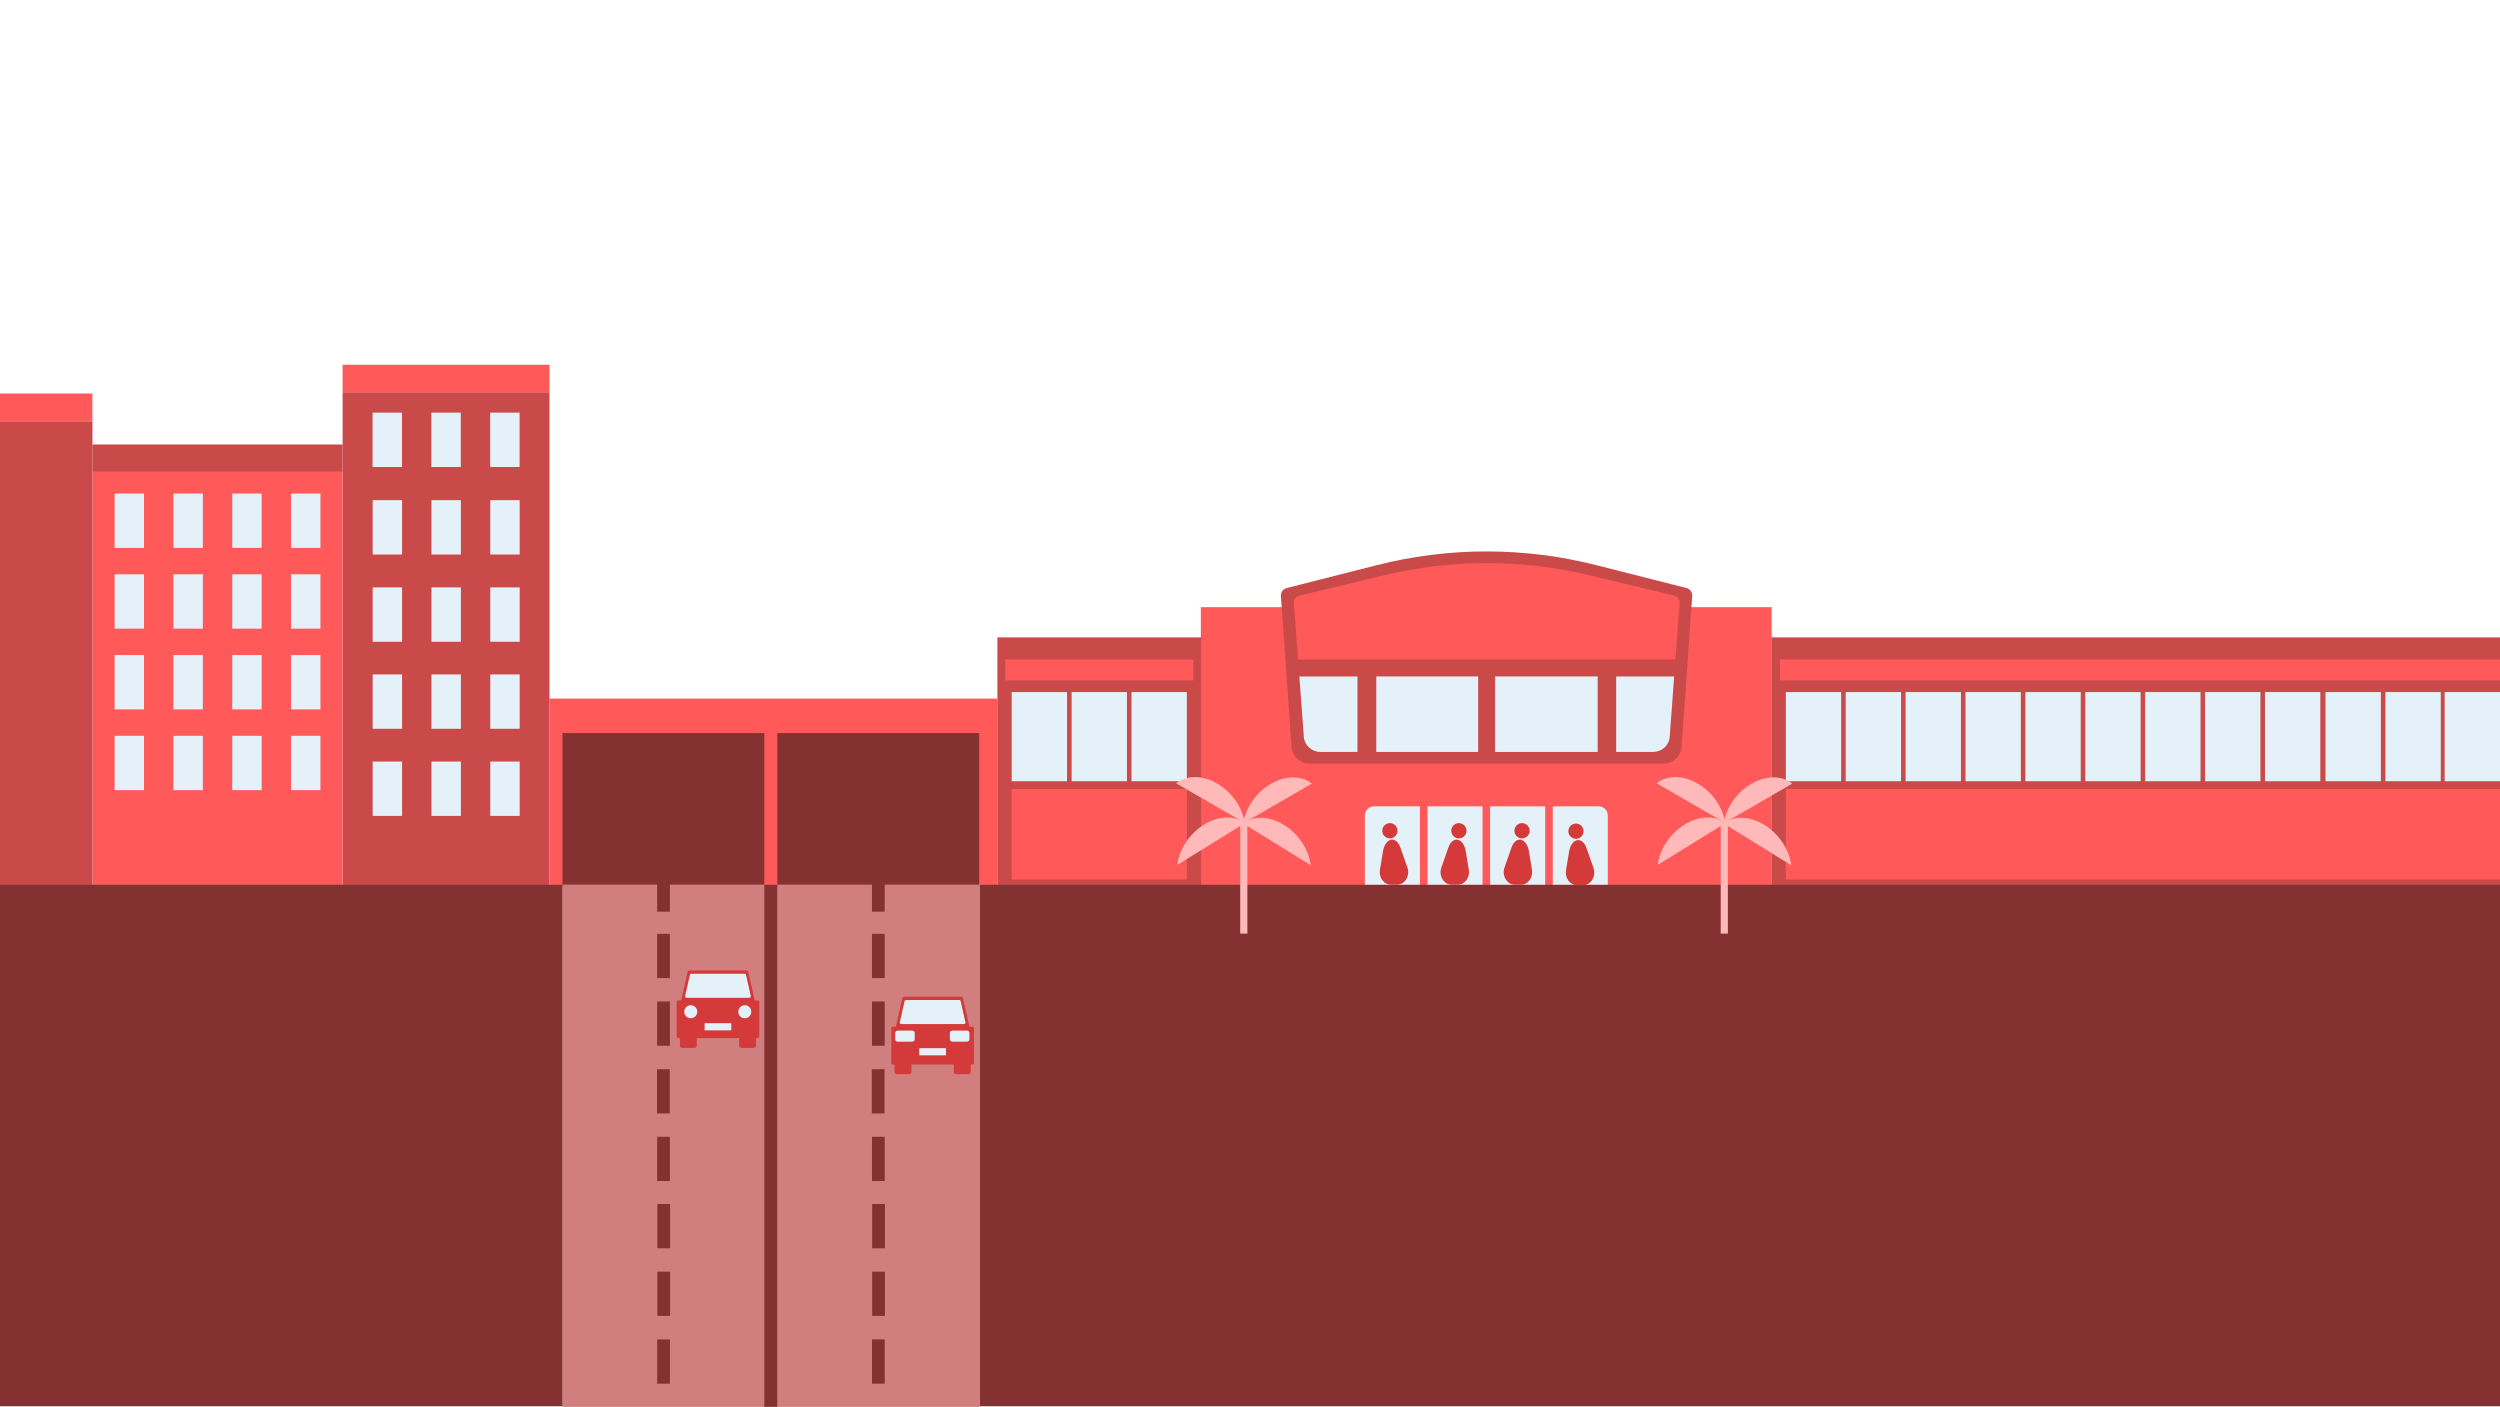
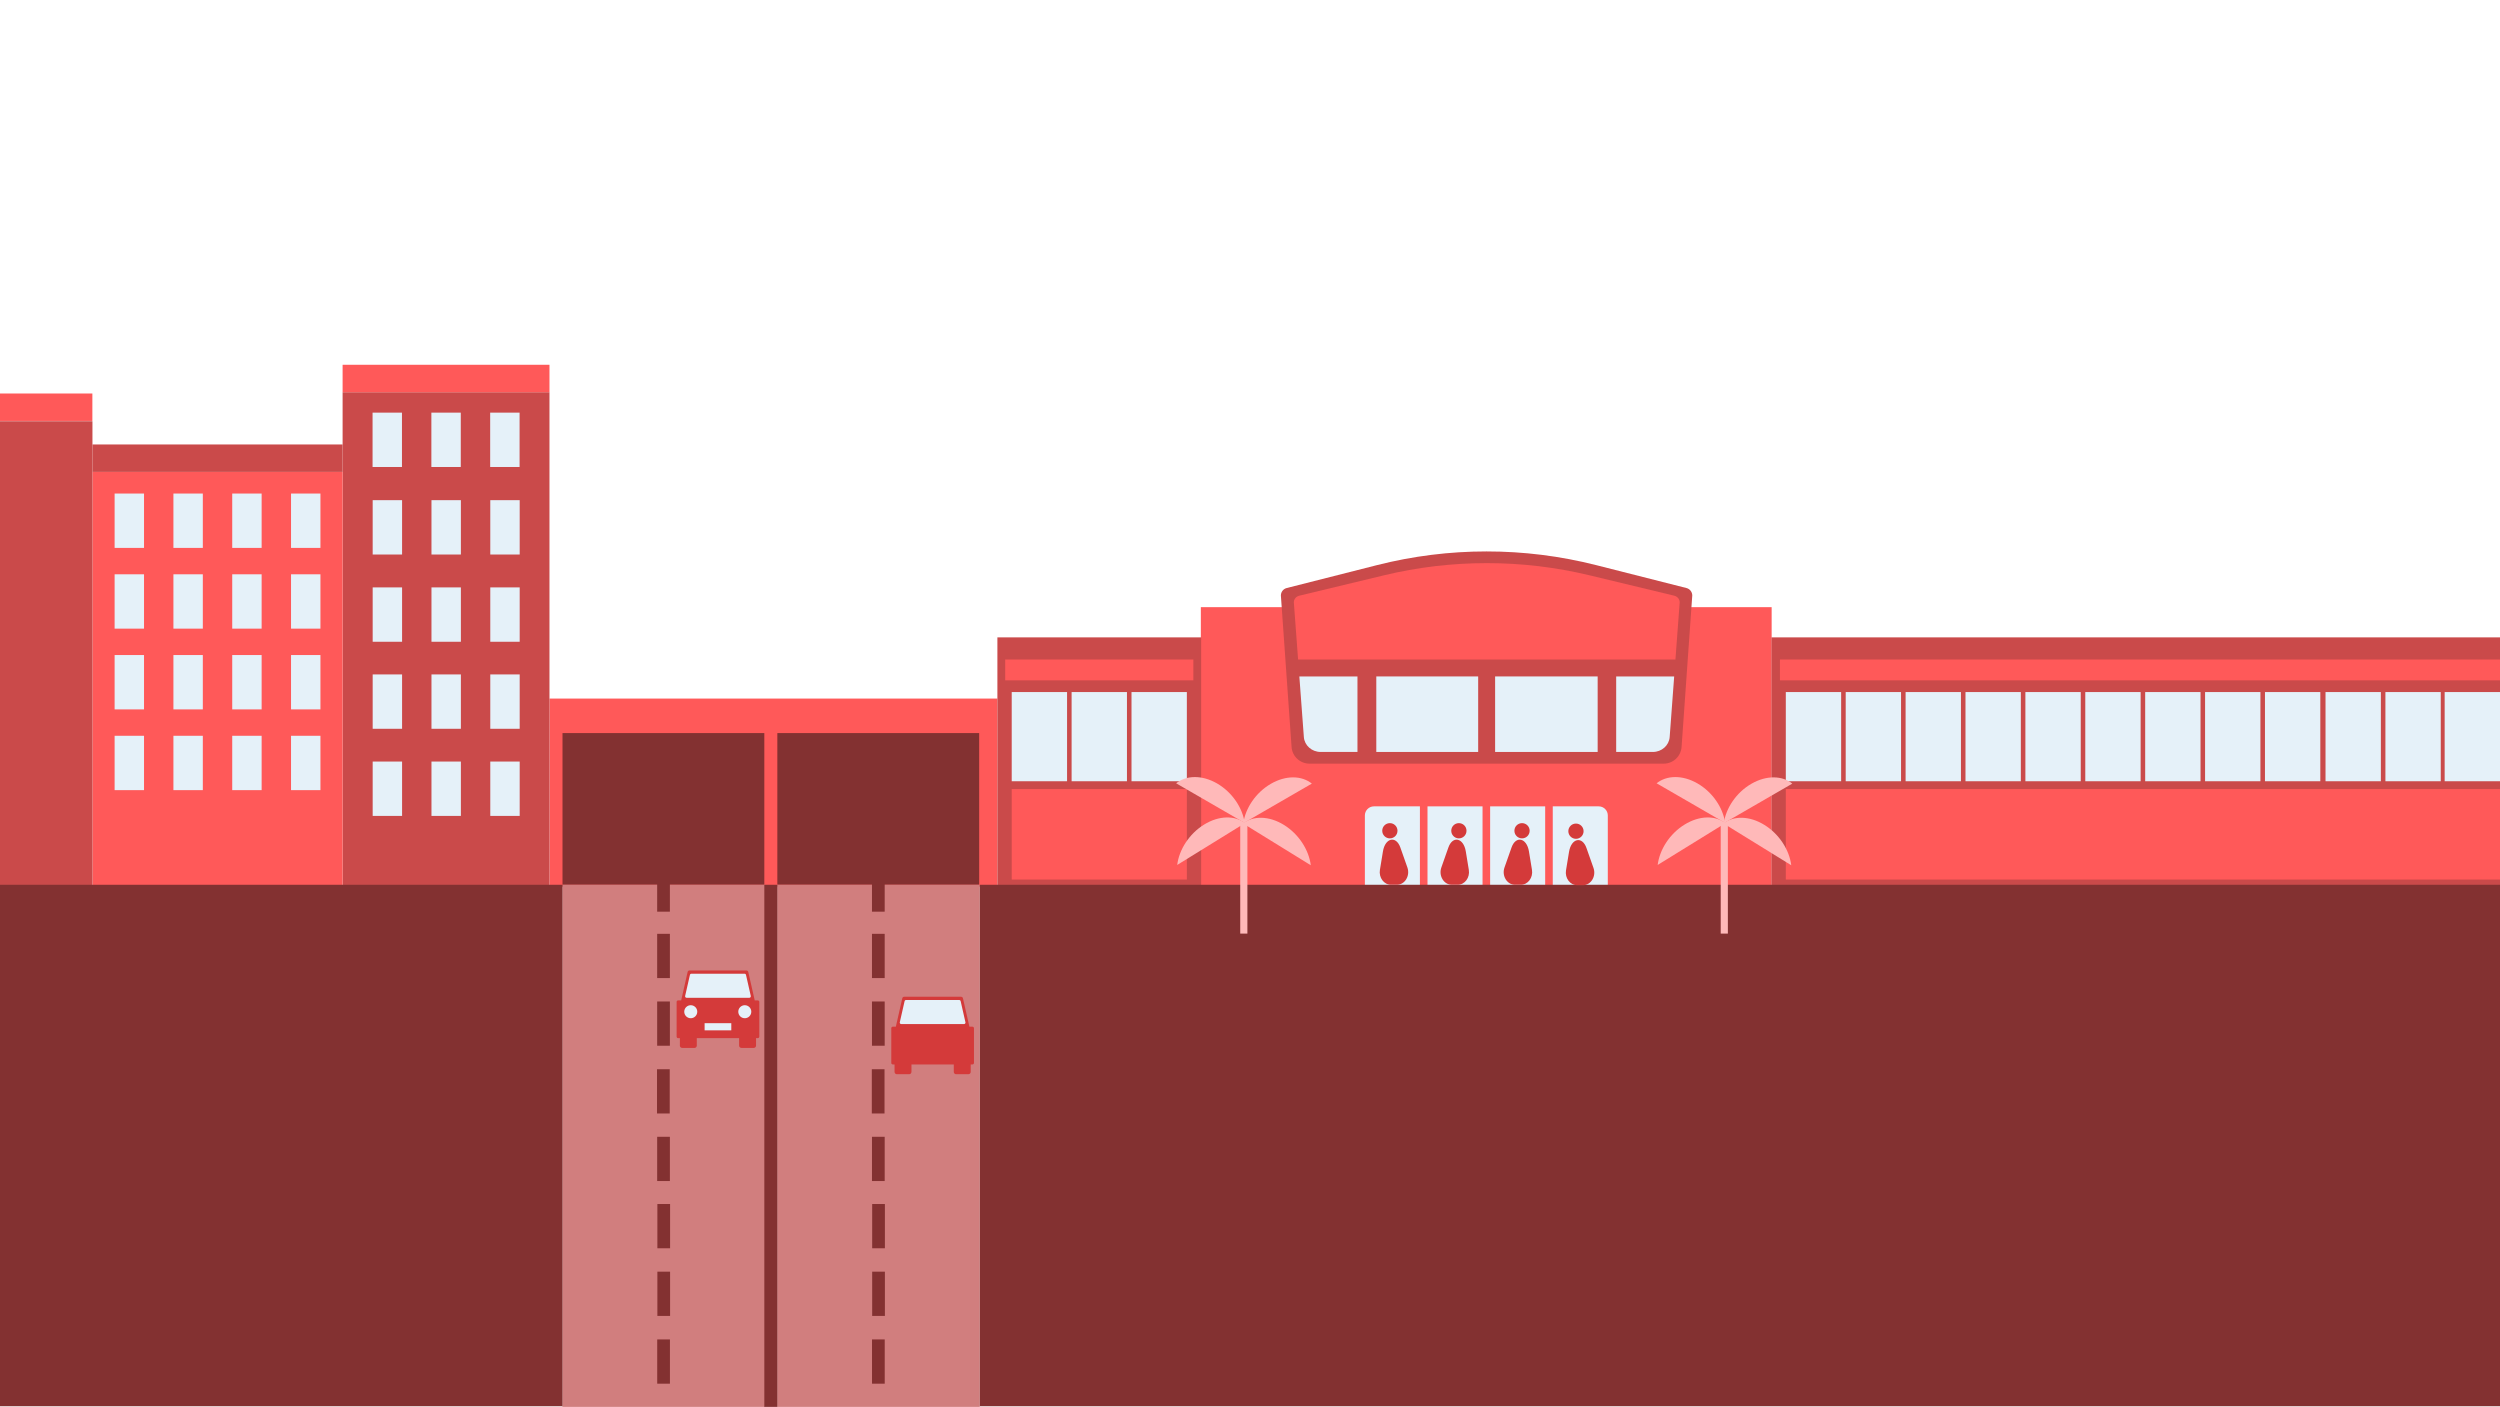
<svg xmlns="http://www.w3.org/2000/svg" viewBox="0 0 3840 2160">
  <g id="tourStore-move">
    <rect x="1844.49" y="932.6" width="876.76" height="427.81" style="fill: #ff5959; stroke-width: 0px;" />
    <rect x="2721" y="979" width="1119" height="382" style="fill: #ca4a4a; stroke-width: 0px;" />
    <path d="M2011.38,1172.97h544c14.49,0,26.51-11.2,27.53-25.66l16.41-232.61c0-5.42-3.68-10.14-8.93-11.48l-138.77-35.21c-110.41-28.02-226.08-28.02-336.49,0l-138.77,35.21c-5.25,1.33-8.93,6.06-8.93,11.48l16.41,232.61c1.02,14.45,13.04,25.66,27.53,25.66Z" style="fill: #ca4a4a; stroke-width: 0px;" />
    <rect x="844" y="1073" width="688" height="289" style="fill: #ff5959; stroke-width: 0px;" />
    <rect x="1194" y="1126" width="310" height="233" style="fill: #833131; stroke-width: 0px;" />
    <rect x="864" y="1126" width="310" height="233" style="fill: #833131; stroke-width: 0px;" />
    <g>
      <path d="M2110.39,1238.56h70.6v122.44h-84.54v-108.5c0-7.7,6.25-13.94,13.94-13.94Z" style="fill: #e5f1f9; stroke-width: 0px;" />
      <rect x="2192.64" y="1238.56" width="84.54" height="122.44" style="fill: #e5f1f9; stroke-width: 0px;" />
      <rect x="2288.85" y="1238.56" width="84.54" height="122.44" style="fill: #e5f1f9; stroke-width: 0px;" />
      <path d="M2385.05,1238.56h70.6c7.7,0,13.94,6.25,13.94,13.94v108.5h-84.54v-122.44h0Z" style="fill: #e5f1f9; stroke-width: 0px;" />
    </g>
    <rect x="1532" y="979" width="313" height="382" style="fill: #ca4a4a; stroke-width: 0px;" />
    <g>
      <rect x="1193.7" y="1359" width="311.27" height="802" style="fill: #d17e7e; stroke-width: 0px;" />
      <rect x="1339.1" y="1642.34" width="19.53" height="67.97" style="fill: #833131; stroke-width: 0px;" />
      <rect x="1339.34" y="1746.11" width="19.53" height="67.97" style="fill: #833131; stroke-width: 0px;" />
      <rect x="1339.34" y="1538.28" width="19.53" height="67.97" style="fill: #833131; stroke-width: 0px;" />
      <rect x="1339.34" y="1434.36" width="19.53" height="67.97" style="fill: #833131; stroke-width: 0px;" />
      <rect x="1339.41" y="2057.36" width="19.53" height="67.97" style="fill: #833131; stroke-width: 0px;" />
      <rect x="1339.66" y="1953.29" width="19.53" height="67.97" style="fill: #833131; stroke-width: 0px;" />
      <rect x="1339.66" y="1849.38" width="19.53" height="67.97" style="fill: #833131; stroke-width: 0px;" />
    </g>
    <g>
      <rect x="863.81" y="1359" width="311.19" height="802" style="fill: #d17e7e; stroke-width: 0px;" />
      <rect x="1009.17" y="1642.34" width="19.53" height="67.97" style="fill: #833131; stroke-width: 0px;" />
      <rect x="1009.41" y="1746.11" width="19.53" height="67.97" style="fill: #833131; stroke-width: 0px;" />
      <rect x="1009.41" y="1538.28" width="19.53" height="67.97" style="fill: #833131; stroke-width: 0px;" />
      <rect x="1009.41" y="1434.36" width="19.53" height="67.97" style="fill: #833131; stroke-width: 0px;" />
      <rect x="1339.34" y="1332.36" width="19.53" height="67.97" style="fill: #833131; stroke-width: 0px;" />
      <rect x="1009.41" y="1332.36" width="19.53" height="67.97" style="fill: #833131; stroke-width: 0px;" />
      <rect x="1009.49" y="2057.36" width="19.53" height="67.97" style="fill: #833131; stroke-width: 0px;" />
      <rect x="1009.73" y="1953.29" width="19.53" height="67.97" style="fill: #833131; stroke-width: 0px;" />
      <rect x="1009.73" y="1849.38" width="19.53" height="67.97" style="fill: #833131; stroke-width: 0px;" />
    </g>
    <rect x="1174" y="1359" width="20" height="802" style="fill: #833131; stroke-width: 0px;" />
    <g>
      <rect x="1738" y="1063" width="85" height="137" style="fill: #e5f1f9; stroke-width: 0px;" />
      <rect x="1646" y="1063" width="85" height="137" style="fill: #e5f1f9; stroke-width: 0px;" />
      <rect x="1554" y="1063" width="85" height="137" style="fill: #e5f1f9; stroke-width: 0px;" />
    </g>
    <g>
      <rect x="2927" y="1063" width="85" height="137" style="fill: #e5f1f9; stroke-width: 0px;" />
      <rect x="2835" y="1063" width="85" height="137" style="fill: #e5f1f9; stroke-width: 0px;" />
      <rect x="2743" y="1063" width="85" height="137" style="fill: #e5f1f9; stroke-width: 0px;" />
      <rect x="3203" y="1063" width="85" height="137" style="fill: #e5f1f9; stroke-width: 0px;" />
      <rect x="3111" y="1063" width="85" height="137" style="fill: #e5f1f9; stroke-width: 0px;" />
      <rect x="3019" y="1063" width="85" height="137" style="fill: #e5f1f9; stroke-width: 0px;" />
      <rect x="3479" y="1063" width="85" height="137" style="fill: #e5f1f9; stroke-width: 0px;" />
      <rect x="3387" y="1063" width="85" height="137" style="fill: #e5f1f9; stroke-width: 0px;" />
      <rect x="3295" y="1063" width="85" height="137" style="fill: #e5f1f9; stroke-width: 0px;" />
      <rect x="3664" y="1063" width="85" height="137" style="fill: #e5f1f9; stroke-width: 0px;" />
      <rect x="3755" y="1063" width="85" height="137" style="fill: #e5f1f9; stroke-width: 0px;" />
      <rect x="3572" y="1063" width="85" height="137" style="fill: #e5f1f9; stroke-width: 0px;" />
    </g>
    <rect x="1544" y="1013" width="289" height="32" style="fill: #ff5959; stroke-width: 0px;" />
    <rect x="2734" y="1013" width="1106" height="32" style="fill: #ff5959; stroke-width: 0px;" />
    <path d="M2580,925.2c0-4.82-3.45-9.03-8.37-10.21l-130.16-31.33c-103.56-24.93-212.05-24.93-315.61,0l-130.16,31.33c-4.92,1.19-8.37,5.39-8.37,10.21l6.53,87.8h579.61l6.53-87.8Z" style="fill: #ff5959; stroke-width: 0px;" />
    <rect x="2114" y="1039" width="156.47" height="116" style="fill: #e5f1f9; stroke-width: 0px;" />
    <path d="M1995.8,1039l6.93,93.17c.96,12.86,12.23,22.83,25.82,22.83h56.51v-116h-89.26Z" style="fill: #e5f1f9; stroke-width: 0px;" />
    <path d="M2564.61,1132.17l6.93-93.17h-89.09v116h56.34c13.59,0,24.86-9.97,25.82-22.83Z" style="fill: #e5f1f9; stroke-width: 0px;" />
    <rect x="526.24" y="602.45" width="317.76" height="759.55" style="fill: #ca4a4a; stroke-width: 0px;" />
    <rect x="142" y="724.85" width="384.24" height="637.15" style="fill: #ff5959; stroke-width: 0px;" />
    <rect x="526.24" y="560.29" width="317.76" height="42.15" style="fill: #ff5959; stroke-width: 0px;" />
    <rect x="142" y="682.7" width="384.24" height="42.15" style="fill: #ca4a4a; stroke-width: 0px;" />
    <g>
      <rect x="176.05" y="758.09" width="45.16" height="83.49" style="fill: #e5f1f9; stroke-width: 0px;" />
      <rect x="266.37" y="758.09" width="45.16" height="83.49" style="fill: #e5f1f9; stroke-width: 0px;" />
      <rect x="356.7" y="758.09" width="45.16" height="83.49" style="fill: #e5f1f9; stroke-width: 0px;" />
      <rect x="447.03" y="758.09" width="45.16" height="83.49" style="fill: #e5f1f9; stroke-width: 0px;" />
    </g>
    <g>
      <rect x="176.05" y="882.11" width="45.16" height="83.49" style="fill: #e5f1f9; stroke-width: 0px;" />
      <rect x="266.37" y="882.11" width="45.16" height="83.49" style="fill: #e5f1f9; stroke-width: 0px;" />
      <rect x="356.7" y="882.11" width="45.16" height="83.49" style="fill: #e5f1f9; stroke-width: 0px;" />
      <rect x="447.03" y="882.11" width="45.16" height="83.49" style="fill: #e5f1f9; stroke-width: 0px;" />
    </g>
    <g>
      <rect x="176.05" y="1006.14" width="45.16" height="83.49" style="fill: #e5f1f9; stroke-width: 0px;" />
      <rect x="266.37" y="1006.14" width="45.16" height="83.49" style="fill: #e5f1f9; stroke-width: 0px;" />
      <rect x="356.7" y="1006.14" width="45.16" height="83.49" style="fill: #e5f1f9; stroke-width: 0px;" />
      <rect x="447.03" y="1006.14" width="45.16" height="83.49" style="fill: #e5f1f9; stroke-width: 0px;" />
    </g>
    <g>
      <rect x="176.05" y="1130.16" width="45.16" height="83.49" style="fill: #e5f1f9; stroke-width: 0px;" />
      <rect x="266.37" y="1130.16" width="45.16" height="83.49" style="fill: #e5f1f9; stroke-width: 0px;" />
      <rect x="356.7" y="1130.16" width="45.16" height="83.49" style="fill: #e5f1f9; stroke-width: 0px;" />
      <rect x="447.03" y="1130.16" width="45.16" height="83.49" style="fill: #e5f1f9; stroke-width: 0px;" />
    </g>
    <rect x="-50" y="647" width="192" height="715" style="fill: #ca4a4a; stroke-width: 0px;" />
    <rect x="-50" y="604.42" width="191.88" height="42.15" style="fill: #ff5959; stroke-width: 0px;" />
    <g>
      <rect x="572.26" y="633.81" width="45.16" height="83.49" style="fill: #e5f1f9; stroke-width: 0px;" />
      <rect x="662.59" y="633.81" width="45.16" height="83.49" style="fill: #e5f1f9; stroke-width: 0px;" />
      <rect x="752.91" y="633.81" width="45.16" height="83.49" style="fill: #e5f1f9; stroke-width: 0px;" />
    </g>
    <g>
      <rect x="572.43" y="768.25" width="45.16" height="83.49" style="fill: #e5f1f9; stroke-width: 0px;" />
      <rect x="662.75" y="768.25" width="45.16" height="83.49" style="fill: #e5f1f9; stroke-width: 0px;" />
      <rect x="753.08" y="768.25" width="45.16" height="83.49" style="fill: #e5f1f9; stroke-width: 0px;" />
    </g>
    <g>
      <rect x="572.43" y="902.25" width="45.16" height="83.49" style="fill: #e5f1f9; stroke-width: 0px;" />
      <rect x="662.75" y="902.25" width="45.16" height="83.49" style="fill: #e5f1f9; stroke-width: 0px;" />
      <rect x="753.08" y="902.25" width="45.16" height="83.49" style="fill: #e5f1f9; stroke-width: 0px;" />
    </g>
    <g>
      <rect x="572.43" y="1035.92" width="45.16" height="83.49" style="fill: #e5f1f9; stroke-width: 0px;" />
      <rect x="662.75" y="1035.92" width="45.16" height="83.49" style="fill: #e5f1f9; stroke-width: 0px;" />
      <rect x="753.08" y="1035.92" width="45.16" height="83.49" style="fill: #e5f1f9; stroke-width: 0px;" />
    </g>
    <g>
      <rect x="572.43" y="1169.75" width="45.16" height="83.49" style="fill: #e5f1f9; stroke-width: 0px;" />
      <rect x="662.75" y="1169.75" width="45.16" height="83.49" style="fill: #e5f1f9; stroke-width: 0px;" />
      <rect x="753.08" y="1169.75" width="45.16" height="83.49" style="fill: #e5f1f9; stroke-width: 0px;" />
    </g>
    <rect x="2296.5" y="1039" width="157.5" height="116" style="fill: #e5f1f9; stroke-width: 0px;" />
    <rect x="1554" y="1212" width="269" height="139" style="fill: #ff5959; stroke-width: 0px;" />
    <rect x="2743" y="1212" width="1097" height="139" style="fill: #ff5959; stroke-width: 0px;" />
    <rect x="-53" y="1359" width="917" height="801" style="fill: #833131; stroke-width: 0px;" />
    <rect x="1505" y="1359" width="2335" height="801" style="fill: #833131; stroke-width: 0px;" />
  </g>
  <g id="tourStore-fade-1">
    <g>
      <rect x="1905" y="1264" width="11" height="170" style="fill: #ffb9b9; stroke-width: 0px;" />
      <g>
        <path d="M1849.45,1266.58c-22.96,14.17-38.37,38.6-41.26,61.98l104.12-64.29c-15.67-11.92-39.9-11.87-62.86,2.31Z" style="fill: #ffb9b9; stroke-width: 0px;" />
        <path d="M1869.44,1203.41c-23.22-13.43-47.45-12.69-62.89-.28l105.31,60.9c-3.33-23.27-19.2-47.2-42.42-60.62Z" style="fill: #ffb9b9; stroke-width: 0px;" />
        <path d="M1972.11,1267.06c22.96,14.17,38.37,38.6,41.26,61.98l-104.12-64.29c15.67-11.92,39.9-11.87,62.86,2.31Z" style="fill: #ffb9b9; stroke-width: 0px;" />
        <path d="M1952.11,1203.89c23.22-13.43,47.45-12.69,62.89-.28l-105.31,60.9c3.33-23.27,19.2-47.2,42.42-60.62Z" style="fill: #ffb9b9; stroke-width: 0px;" />
      </g>
    </g>
    <g>
      <rect x="2643" y="1264" width="11" height="170" style="fill: #ffb9b9; stroke-width: 0px;" />
      <g>
        <path d="M2587.45,1266.58c-22.96,14.17-38.37,38.6-41.26,61.98l104.12-64.29c-15.67-11.92-39.9-11.87-62.86,2.31Z" style="fill: #ffb9b9; stroke-width: 0px;" />
        <path d="M2607.44,1203.41c-23.22-13.43-47.45-12.69-62.89-.28l105.31,60.9c-3.33-23.27-19.2-47.2-42.42-60.62Z" style="fill: #ffb9b9; stroke-width: 0px;" />
        <path d="M2710.11,1267.06c22.96,14.17,38.37,38.6,41.26,61.98l-104.12-64.29c15.67-11.92,39.9-11.87,62.86,2.31Z" style="fill: #ffb9b9; stroke-width: 0px;" />
        <path d="M2690.11,1203.89c23.22-13.43,47.45-12.69,62.89-.28l-105.31,60.9c3.33-23.27,19.2-47.2,42.42-60.62Z" style="fill: #ffb9b9; stroke-width: 0px;" />
      </g>
    </g>
  </g>
  <g id="tourStore-fade-2">
    <g id="tourStore-fade-2-animation-4">
      <g id="tourStore-fade-2-animation-4-sub">
        <g>
          <circle cx="2420.67" cy="1276.71" r="11.71" style="fill: #d43a3a; stroke-width: 0px;" />
          <path d="M2410.03,1308.46l-4.64,28.33c-1.95,11.91,6.23,22.88,17.05,22.88h9.04c12.23,0,20.61-13.77,16.13-26.49l-4.41-12.54-6.4-18.17c-6.59-18.7-23.34-14.96-26.77,5.99Z" style="fill: #d43a3a; stroke-width: 0px;" />
        </g>
      </g>
    </g>
    <g id="tourStore-fade-2-animation-3">
      <g id="tourStore-fade-2-animation-3-sub">
        <g>
          <circle cx="2337.84" cy="1276.04" r="11.71" style="fill: #d43a3a; stroke-width: 0px;" />
          <path d="M2348.47,1307.79l4.64,28.33c1.95,11.91-6.23,22.88-17.05,22.88h-9.04c-12.23,0-20.61-13.77-16.13-26.49l4.41-12.54,6.4-18.17c6.59-18.7,23.34-14.96,26.77,5.99Z" style="fill: #d43a3a; stroke-width: 0px;" />
        </g>
      </g>
    </g>
    <g id="tourStore-fade-2-animation-2">
      <g id="tourStore-fade-2-animation-2-sub">
        <g>
          <circle cx="2240.84" cy="1276.04" r="11.71" style="fill: #d43a3a; stroke-width: 0px;" />
          <path d="M2251.47,1307.79l4.64,28.33c1.95,11.91-6.23,22.88-17.05,22.88h-9.04c-12.23,0-20.61-13.77-16.13-26.49l4.41-12.54,6.4-18.17c6.59-18.7,23.34-14.96,26.77,5.99Z" style="fill: #d43a3a; stroke-width: 0px;" />
        </g>
      </g>
    </g>
    <g id="tourStore-fade-2-animation-1">
      <g id="tourStore-fade-2-animation-1-sub">
        <g>
          <circle cx="2134.83" cy="1276.04" r="11.71" style="fill: #d43a3a; stroke-width: 0px;" />
          <path d="M2124.19,1307.79l-4.64,28.33c-1.95,11.91,6.23,22.88,17.05,22.88h9.04c12.23,0,20.61-13.77,16.13-26.49l-4.41-12.54-6.4-18.17c-6.59-18.7-23.34-14.96-26.77,5.99Z" style="fill: #d43a3a; stroke-width: 0px;" />
        </g>
      </g>
    </g>
  </g>
  <g id="tourStore-fade-3">
    <g id="tourStore-fade-3-animation-2">
      <path d="M1163.94,1536.61h-4.67l-9.92-43.7c-.31-1.35-1.5-2.3-2.88-2.3h-87.39c-1.38,0-2.58.96-2.88,2.3l-9.92,43.7h-4.67c-1.29,0-2.33,1.04-2.33,2.33v53.33c0,1.29,1.04,2.33,2.33,2.33h2.67v11.5c0,1.93,1.57,3.5,3.5,3.5h19c1.93,0,3.5-1.57,3.5-3.5v-11.5h65v11.5c0,1.93,1.57,3.5,3.5,3.5h19c1.93,0,3.5-1.57,3.5-3.5v-11.5h2.67c1.29,0,2.33-1.04,2.33-2.33v-53.33c0-1.29-1.04-2.33-2.33-2.33Z" style="fill: #d43a3a; stroke-width: 0px;" />
      <path d="M1145.83,1497.38c-.24-1.04-1.16-1.77-2.22-1.77h-81.65c-1.06,0-1.99.74-2.22,1.77l-7.37,32.44c-.32,1.43.76,2.78,2.22,2.78h96.39c1.46,0,2.54-1.36,2.22-2.78l-7.37-32.44Z" style="fill: #e5f1f9; stroke-width: 0px;" />
      <rect x="1082.28" y="1571.61" width="41" height="11" style="fill: #e5f1f9; stroke-width: 0px;" />
      <circle cx="1061" cy="1554" r="10" style="fill: #e5f1f9; stroke-width: 0px;" />
      <circle cx="1144" cy="1554" r="10" style="fill: #e5f1f9; stroke-width: 0px;" />
    </g>
    <g id="tourStore-fade-3-animation-1">
      <path d="M1493.67,1577h-4.67l-9.92-43.7c-.31-1.35-1.5-2.3-2.88-2.3h-87.39c-1.38,0-2.58.96-2.88,2.3l-9.92,43.7h-4.67c-1.29,0-2.33,1.04-2.33,2.33v53.33c0,1.29,1.04,2.33,2.33,2.33h2.67v11.5c0,1.93,1.57,3.5,3.5,3.5h19c1.93,0,3.5-1.57,3.5-3.5v-11.5h65v11.5c0,1.93,1.57,3.5,3.5,3.5h19c1.93,0,3.5-1.57,3.5-3.5v-11.5h2.67c1.29,0,2.33-1.04,2.33-2.33v-53.33c0-1.29-1.04-2.33-2.33-2.33Z" style="fill: #d43a3a; stroke-width: 0px;" />
-       <rect x="1375" y="1583" width="30" height="17" rx="3.72" ry="3.72" style="fill: #e5f1f9; stroke-width: 0px;" />
-       <rect x="1459" y="1583" width="30" height="17" rx="3.72" ry="3.72" style="fill: #e5f1f9; stroke-width: 0px;" />
      <path d="M1475.55,1537.77c-.24-1.04-1.16-1.77-2.22-1.77h-81.65c-1.06,0-1.99.74-2.22,1.77l-7.37,32.44c-.32,1.43.76,2.78,2.22,2.78h96.39c1.46,0,2.54-1.36,2.22-2.78l-7.37-32.44Z" style="fill: #e5f1f9; stroke-width: 0px;" />
-       <rect x="1412" y="1610" width="41" height="11" style="fill: #e5f1f9; stroke-width: 0px;" />
    </g>
  </g>
</svg>
